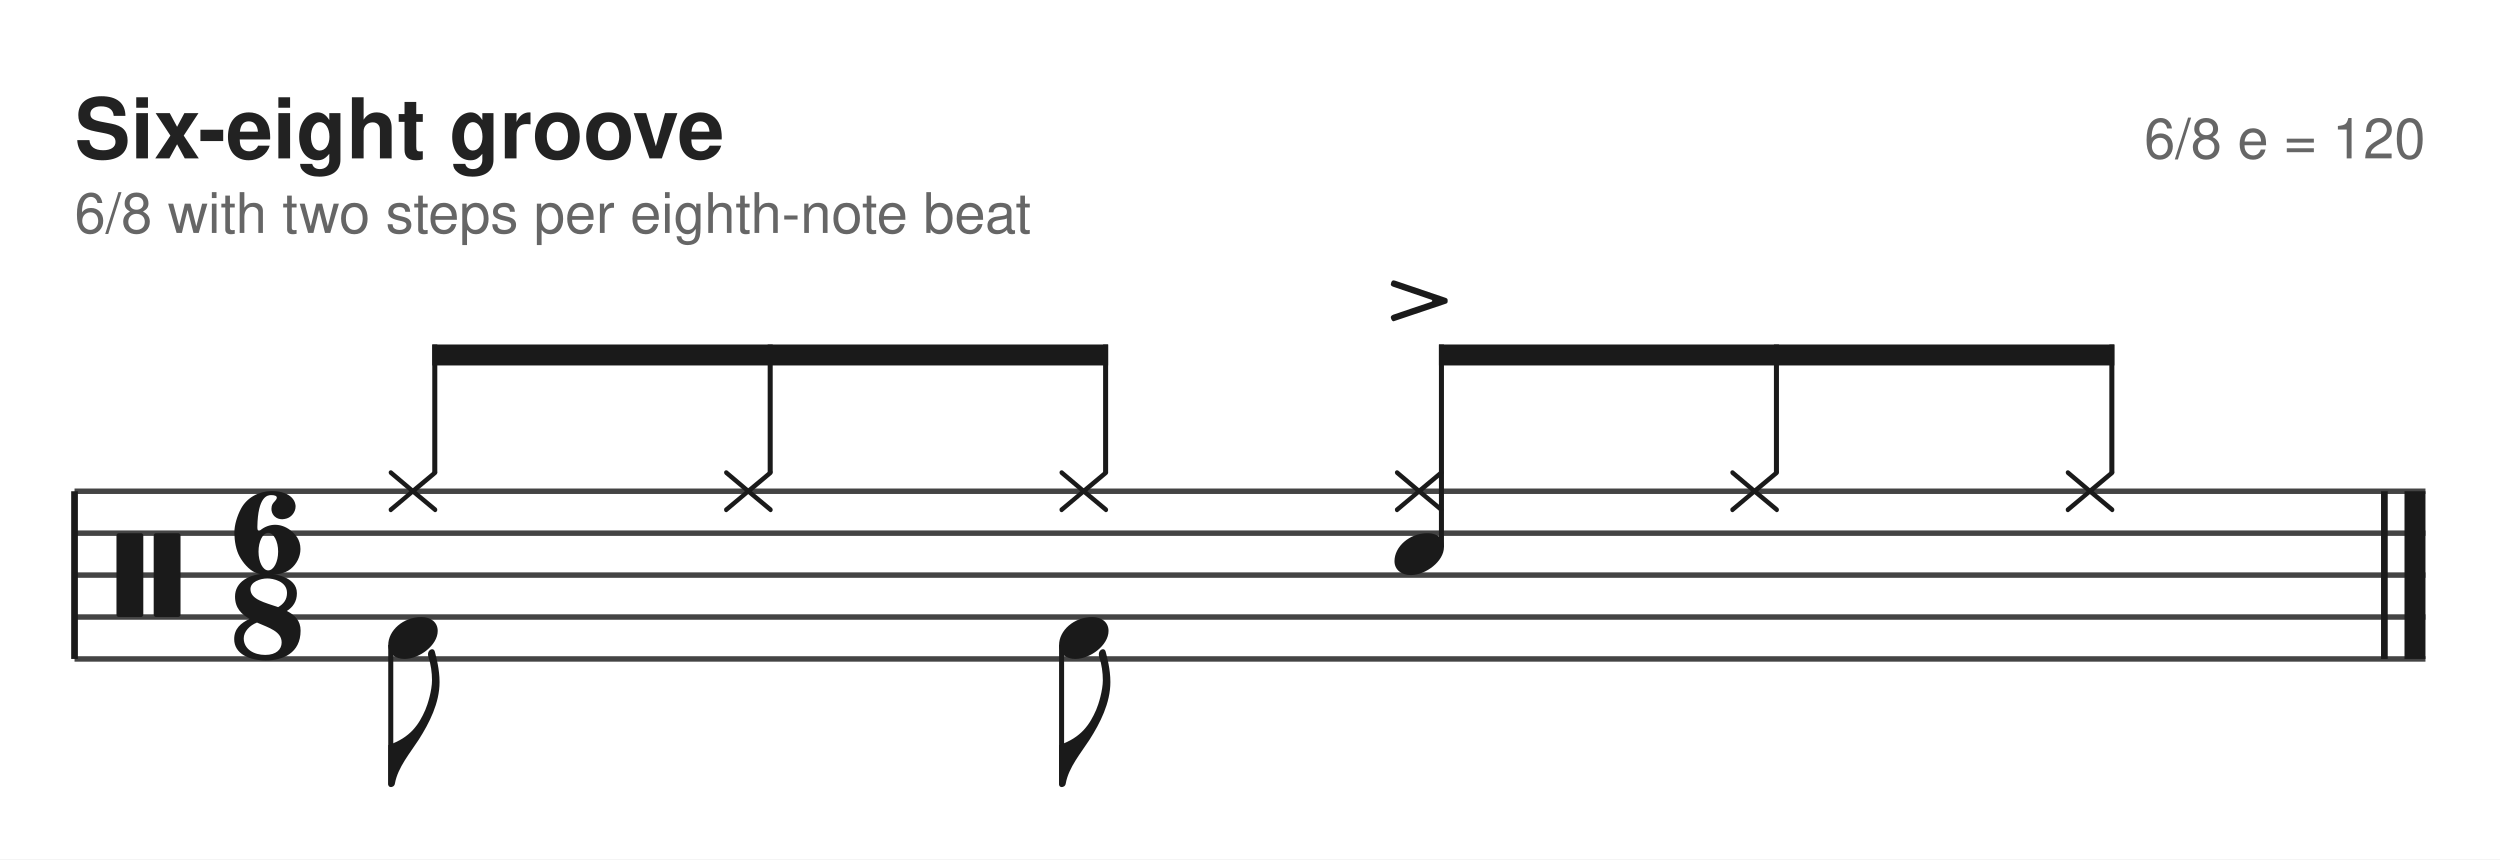
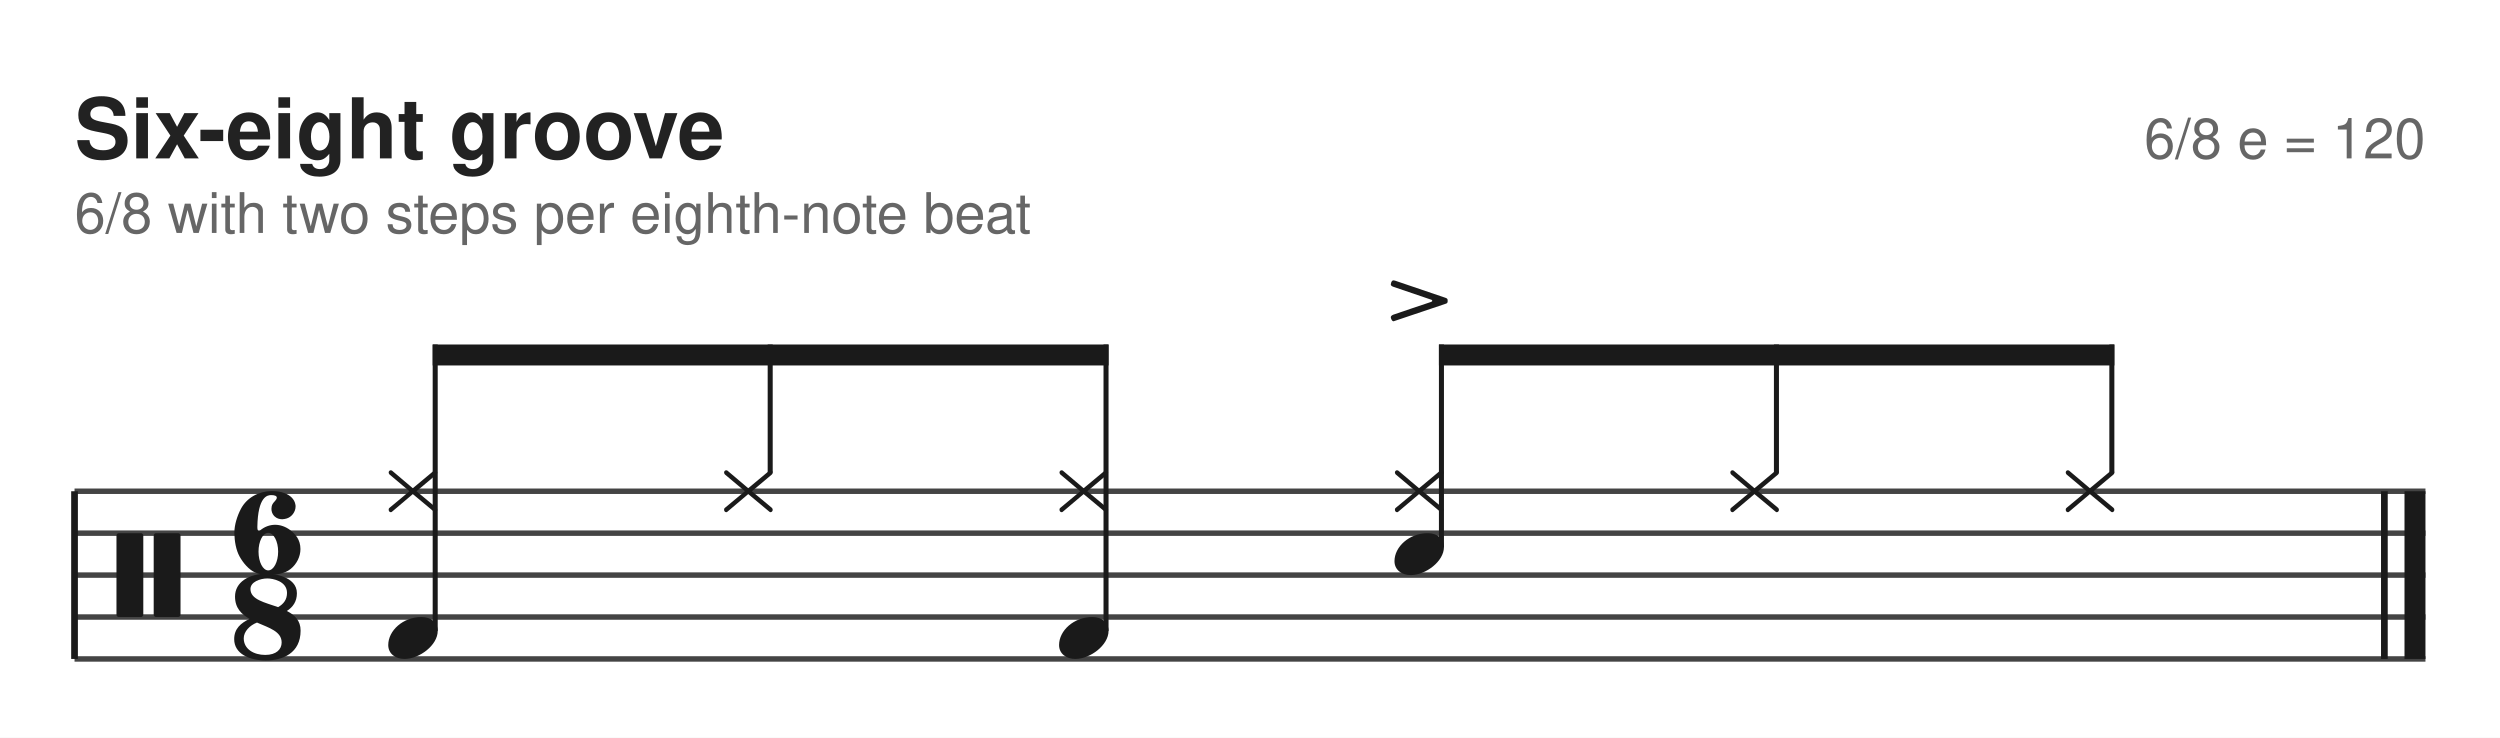
- <svg xmlns="http://www.w3.org/2000/svg" id="drumdrom-0" width="536.65" height="184.45" viewBox="0 0 536.65 184.45" role="img" aria-labelledby="drumdrom-0-title drumdrom-0-desc" font-family="Helvetica, Arial, sans-serif">
+ <svg xmlns="http://www.w3.org/2000/svg" id="drumdrom-0" width="536.65" height="158.35" viewBox="0 0 536.65 158.35" role="img" aria-labelledby="drumdrom-0-title drumdrom-0-desc" font-family="Helvetica, Arial, sans-serif">
  <defs>
    <path id="drumdrom-0-g-unpitchedPercussionClef1" d="M0.64 0.94L0.64-0.94C0.64-0.972 0.616-1 0.584-1L0.056-1C0.024-1 0-0.972 0-0.94L0 0.94C0 0.972 0.024 1 0.056 1L0.584 1C0.616 1 0.64 0.972 0.64 0.94M1.528-0.94C1.528-0.972 1.504-1 1.472-1L0.944-1C0.912-1 0.888-0.972 0.888-0.94L0.888 0.94C0.888 0.972 0.912 1 0.944 1L1.472 1C1.504 1 1.528 0.972 1.528 0.94" />
    <path id="drumdrom-0-g-noteheadBlack" d="M0.388 0.5C0.744 0.5 1.18 0.172 1.18-0.168C1.18-0.372 1.02-0.5 0.792-0.5C0.352-0.5 0-0.176 0 0.168C0 0.376 0.172 0.5 0.388 0.5" />
    <path id="drumdrom-0-g-noteheadXBlack" d="M1.14 0.396L0.664 0L1.14-0.4C1.152-0.408 1.16-0.428 1.16-0.444C1.16-0.476 1.132-0.5 1.108-0.5C1.1-0.5 1.088-0.496 1.08-0.492L0.576-0.072L0.08-0.492C0.072-0.496 0.06-0.5 0.048-0.5C0.02-0.5 0-0.472 0-0.448C0-0.432 0.008-0.412 0.02-0.4L0.496 0L0.02 0.396C0.004 0.408 0 0.424 0 0.44C0 0.472 0.02 0.5 0.052 0.5C0.064 0.5 0.072 0.496 0.08 0.488L0.576 0.068L1.08 0.488C1.088 0.496 1.1 0.5 1.108 0.5C1.14 0.5 1.16 0.468 1.16 0.444C1.16 0.424 1.152 0.408 1.14 0.396" />
-     <path id="drumdrom-0-g-flag8thDown" d="M0.96-3.04C1.016-2.872 1.044-2.672 1.044-2.492C1.044-2.256 0.944-1.92 0.884-1.784C0.736-1.448 0.536-1.124 0-0.944L0-0.004C0 0.036 0.032 0.056 0.064 0.056C0.1 0.056 0.152 0.032 0.16-0.032C0.228-0.412 0.524-0.76 0.728-1.076C0.98-1.472 1.224-1.948 1.224-2.448C1.224-2.76 1.144-3.044 1.112-3.172C1.1-3.216 1.076-3.232 1.048-3.232C1-3.232 0.948-3.184 0.948-3.108C0.948-3.088 0.952-3.064 0.96-3.04" />
    <path id="drumdrom-0-g-articAccentAbove" d="M1.304-0.42C1.356-0.432 1.356-0.46 1.356-0.492C1.356-0.524 1.356-0.548 1.304-0.564L0.104-0.972C0.088-0.976 0.072-0.98 0.068-0.98C0.032-0.98 0.02-0.956 0.008-0.924C0.004-0.908 0-0.896 0-0.884C0-0.864 0.012-0.844 0.056-0.828C0.056-0.828 0.92-0.536 0.96-0.52C0.98-0.516 0.988-0.504 0.988-0.492C0.988-0.48 0.98-0.472 0.956-0.464C0.912-0.452 0.056-0.16 0.056-0.16C0.012-0.14 0-0.12 0-0.1C0-0.088 0.004-0.076 0.008-0.064C0.02-0.036 0.036-0.004 0.064-0.004C0.068-0.004 0.076-0.004 0.08-0.008" />
    <path id="drumdrom-0-g-timeSig6" d="M1.04-0.4C1.088-0.352 1.156-0.332 1.22-0.332C1.252-0.332 1.288-0.34 1.32-0.348C1.444-0.38 1.54-0.508 1.54-0.636C1.54-0.652 1.54-0.664 1.536-0.68C1.516-0.812 1.404-0.908 1.284-0.952C1.188-0.992 1.072-1.004 0.968-1.004C0.664-1 0.38-0.852 0.236-0.58C0.148-0.412 0.08-0.2 0.08-0.012L0.08 0.004C0.084 0.188 0.116 0.396 0.204 0.556C0.288 0.708 0.424 0.872 0.58 0.94C0.68 0.984 0.8 0.996 0.9 0.996C1.08 0.996 1.28 0.968 1.424 0.852C1.564 0.74 1.656 0.56 1.656 0.38C1.656 0.156 1.536 0.02 1.408-0.076C1.3-0.156 1.176-0.2 1.052-0.2C0.924-0.2 0.792-0.152 0.688-0.06C0.68-0.052 0.672-0.052 0.664-0.052C0.64-0.052 0.628-0.084 0.628-0.148C0.64-0.888 0.876-0.908 0.96-0.908C1.04-0.908 1.092-0.888 1.092-0.848C1.092-0.792 1.016-0.744 0.992-0.696C0.972-0.66 0.964-0.62 0.964-0.58C0.964-0.52 0.984-0.46 1.024-0.416C1.028-0.408 1.036-0.404 1.04-0.4M0.888-0.008C1.016-0.008 1.124 0.192 1.124 0.44C1.124 0.688 1.016 0.888 0.888 0.888C0.76 0.888 0.656 0.688 0.656 0.44C0.656 0.192 0.76-0.008 0.888-0.008" />
    <path id="drumdrom-0-g-timeSig8" d="M1.336-0.144C1.48-0.236 1.576-0.368 1.576-0.568C1.576-0.976 0.988-1.036 0.88-1.036C0.416-1.036 0.1-0.824 0.1-0.488C0.1-0.212 0.256-0.064 0.448 0.044C0.24 0.144 0.08 0.276 0.08 0.528C0.08 0.876 0.44 1.036 0.836 1.036C1.236 1.036 1.664 0.864 1.664 0.324C1.664 0.084 1.524-0.048 1.336-0.144M1.128-0.236C0.808-0.348 0.468-0.416 0.468-0.668C0.468-0.836 0.696-0.92 0.872-0.92C1-0.92 1.34-0.856 1.34-0.576C1.34-0.416 1.26-0.312 1.128-0.236M0.82 0.904C0.552 0.904 0.308 0.768 0.308 0.508C0.308 0.348 0.448 0.2 0.624 0.132C0.916 0.26 1.212 0.344 1.212 0.608C1.212 0.768 1.088 0.904 0.82 0.904" />
  </defs>
  <rect width="100%" height="100%" fill="#ffffff" />
  <g id="drumdrom-0-header">
    <text x="16" y="34" font-size="18" fill="#222222" font-weight="bold">Six-eight groove</text>
    <text x="16" y="50" font-size="12" fill="#666666">6/8 with two steps per eighth-note beat</text>
    <text x="520.65" y="34" font-size="12" fill="#666666" text-anchor="end">6/8  e = 120</text>
  </g>
  <g id="drumdrom-0-system0" transform="translate(16 105.45)">
    <g id="drumdrom-0-row0-staff">
      <line x1="0" y1="0" x2="504.65" y2="0" stroke="#444444" stroke-width="1.17" />
      <line x1="0" y1="9" x2="504.65" y2="9" stroke="#444444" stroke-width="1.17" />
      <line x1="0" y1="18" x2="504.65" y2="18" stroke="#444444" stroke-width="1.17" />
      <line x1="0" y1="27" x2="504.65" y2="27" stroke="#444444" stroke-width="1.17" />
      <line x1="0" y1="36" x2="504.65" y2="36" stroke="#444444" stroke-width="1.17" />
      <line x1="0" y1="0" x2="0" y2="36" stroke="#1a1a1a" stroke-width="1.44" />
      <use href="#drumdrom-0-g-unpitchedPercussionClef1" transform="translate(9 18) scale(9)" fill="#1a1a1a" />
      <use href="#drumdrom-0-g-timeSig6" transform="translate(33.59 9) scale(9)" fill="#1a1a1a" />
      <use href="#drumdrom-0-g-timeSig8" transform="translate(33.55 27) scale(9)" fill="#1a1a1a" />
      <line x1="495.83" y1="0" x2="495.83" y2="36" stroke="#1a1a1a" stroke-width="1.44" />
      <line x1="502.4" y1="0" x2="502.4" y2="36" stroke="#1a1a1a" stroke-width="4.5" />
    </g>
    <g id="drumdrom-0-row0">
-       <g id="drumdrom-0-bar0-hands">
+       <g id="drumdrom-0-bar0">
+         <use href="#drumdrom-0-g-noteheadBlack" transform="translate(67.34 31.5) scale(9)" fill="#1a1a1a" />
        <use href="#drumdrom-0-g-noteheadXBlack" transform="translate(67.43 0) scale(9)" fill="#1a1a1a" />
-         <line x1="77.33" y1="-4" x2="77.33" y2="-31.5" stroke="#1a1a1a" stroke-width="1.08" />
+         <line x1="77.42" y1="29.99" x2="77.42" y2="-31.5" stroke="#1a1a1a" stroke-width="1.08" />
        <use href="#drumdrom-0-g-noteheadXBlack" transform="translate(139.43 0) scale(9)" fill="#1a1a1a" />
        <line x1="149.33" y1="-4" x2="149.33" y2="-31.5" stroke="#1a1a1a" stroke-width="1.08" />
+         <use href="#drumdrom-0-g-noteheadBlack" transform="translate(211.34 31.5) scale(9)" fill="#1a1a1a" />
        <use href="#drumdrom-0-g-noteheadXBlack" transform="translate(211.43 0) scale(9)" fill="#1a1a1a" />
-         <line x1="221.33" y1="-4" x2="221.33" y2="-31.5" stroke="#1a1a1a" stroke-width="1.08" />
+         <line x1="221.42" y1="29.99" x2="221.42" y2="-31.5" stroke="#1a1a1a" stroke-width="1.08" />
        <use href="#drumdrom-0-g-noteheadBlack" transform="translate(283.34 13.5) scale(9)" fill="#1a1a1a" />
        <use href="#drumdrom-0-g-noteheadXBlack" transform="translate(283.43 0) scale(9)" fill="#1a1a1a" />
        <line x1="293.42" y1="11.99" x2="293.42" y2="-31.5" stroke="#1a1a1a" stroke-width="1.08" />
        <use href="#drumdrom-0-g-articAccentAbove" transform="translate(282.55 -36.45) scale(9)" fill="#1a1a1a" />
        <use href="#drumdrom-0-g-noteheadXBlack" transform="translate(355.43 0) scale(9)" fill="#1a1a1a" />
        <line x1="365.33" y1="-4" x2="365.33" y2="-31.5" stroke="#1a1a1a" stroke-width="1.08" />
        <use href="#drumdrom-0-g-noteheadXBlack" transform="translate(427.43 0) scale(9)" fill="#1a1a1a" />
        <line x1="437.33" y1="-4" x2="437.33" y2="-31.5" stroke="#1a1a1a" stroke-width="1.08" />
-         <rect x="76.79" y="-31.5" width="145.08" height="4.5" fill="#1a1a1a" />
+         <rect x="76.88" y="-31.5" width="145.08" height="4.5" fill="#1a1a1a" />
        <rect x="292.88" y="-31.5" width="144.99" height="4.5" fill="#1a1a1a" />
-       </g>
-       <g id="drumdrom-0-bar0-feet">
-         <use href="#drumdrom-0-g-noteheadBlack" transform="translate(67.34 31.5) scale(9)" fill="#1a1a1a" />
-         <line x1="67.88" y1="33.01" x2="67.88" y2="63" stroke="#1a1a1a" stroke-width="1.08" />
-         <use href="#drumdrom-0-g-flag8thDown" transform="translate(67.34 63) scale(9)" fill="#1a1a1a" />
-         <use href="#drumdrom-0-g-noteheadBlack" transform="translate(211.34 31.5) scale(9)" fill="#1a1a1a" />
-         <line x1="211.88" y1="33.01" x2="211.88" y2="63" stroke="#1a1a1a" stroke-width="1.08" />
-         <use href="#drumdrom-0-g-flag8thDown" transform="translate(211.34 63) scale(9)" fill="#1a1a1a" />
      </g>
    </g>
  </g>
</svg>
